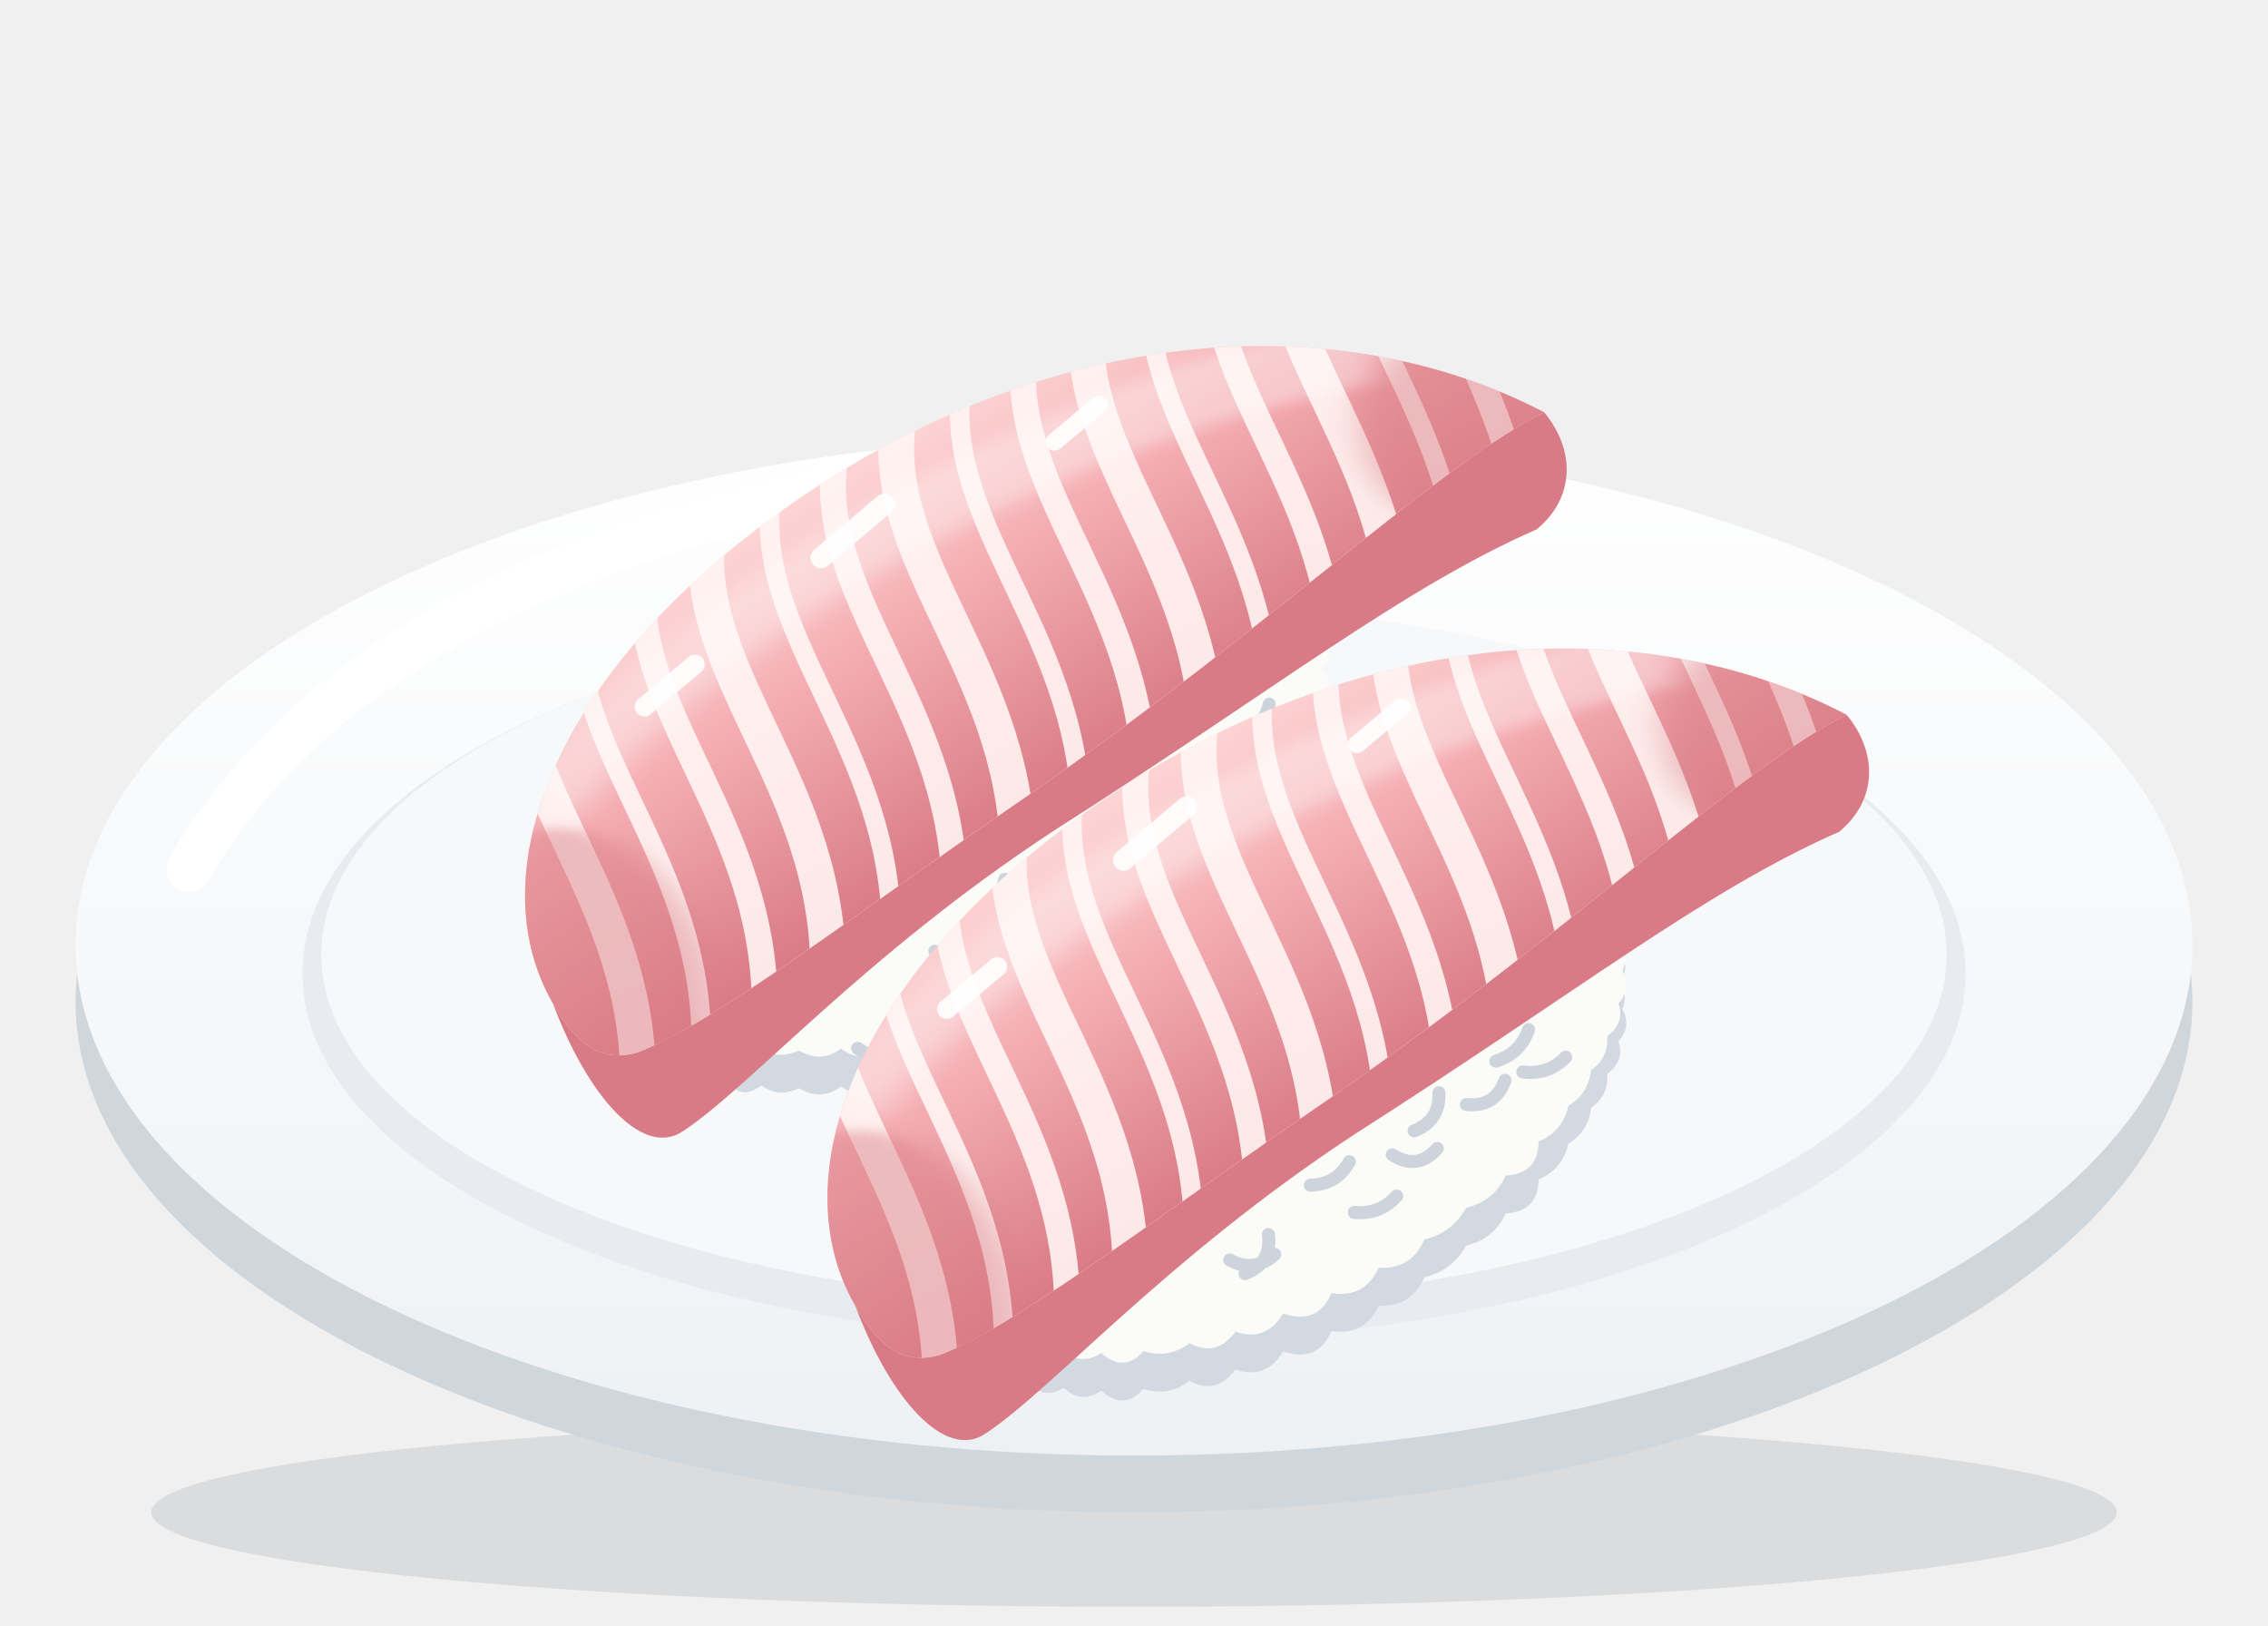
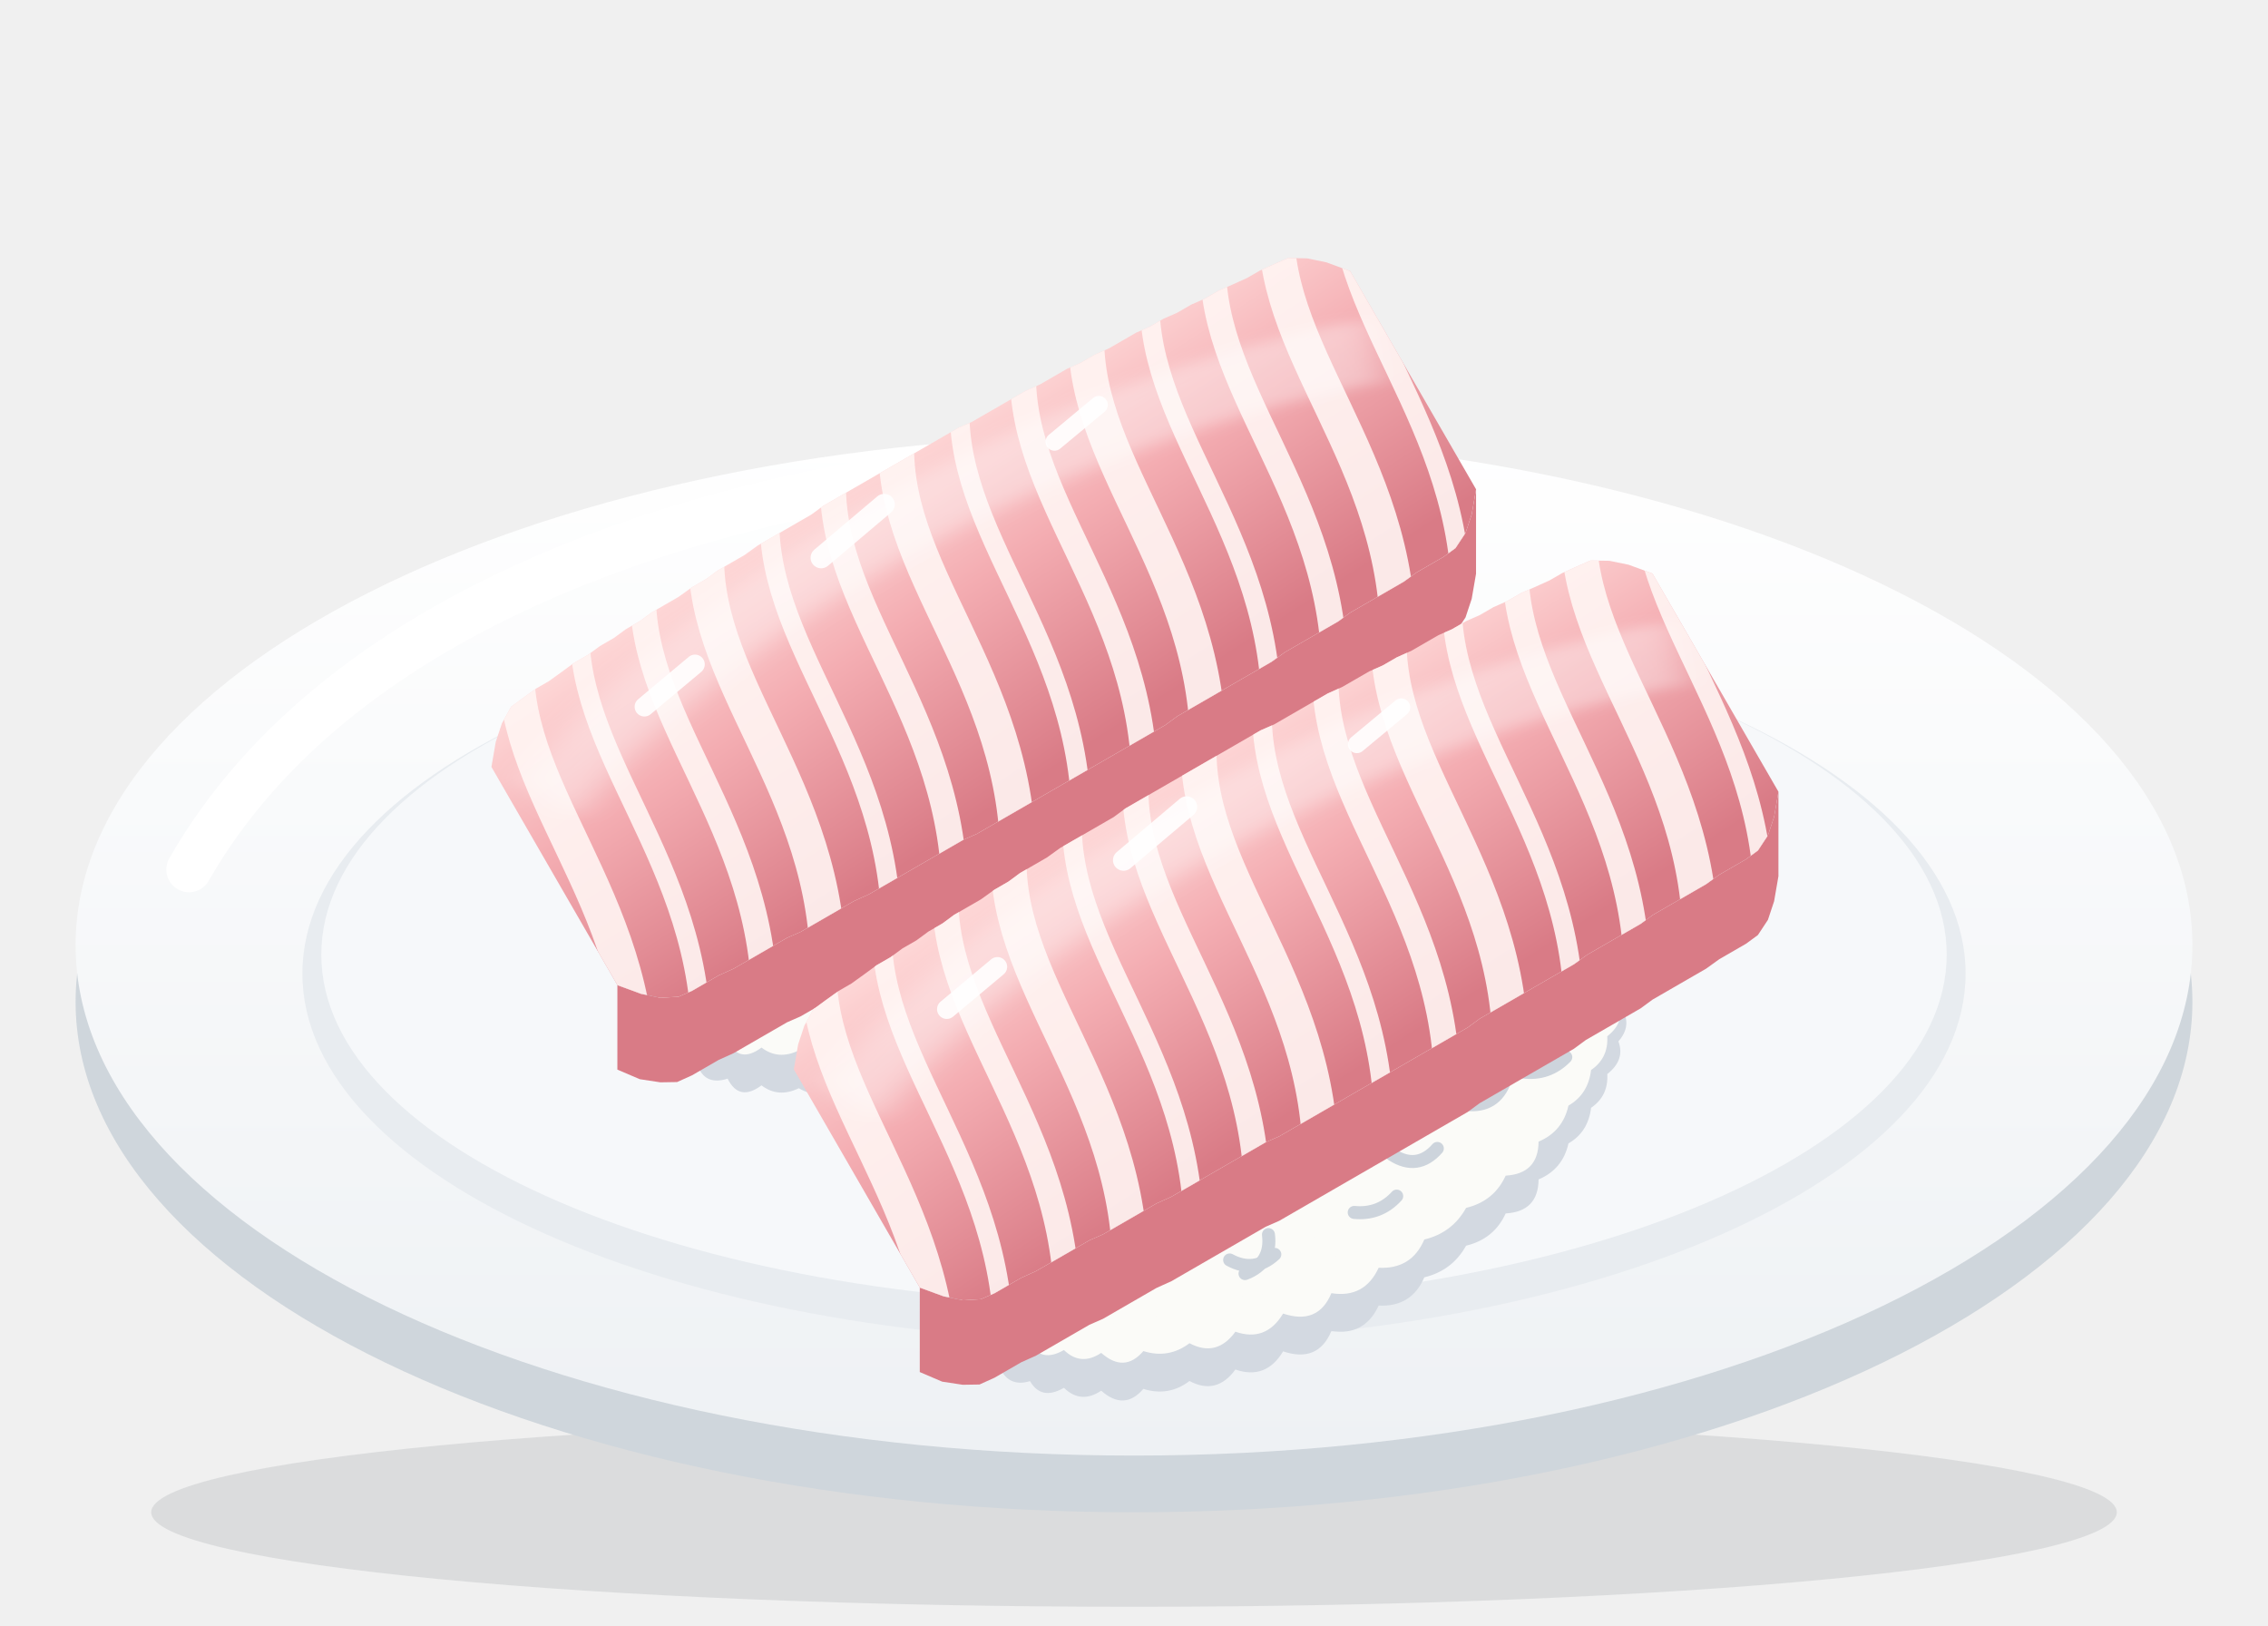
<svg xmlns="http://www.w3.org/2000/svg" viewBox="0 10 120 86">
  <defs>
    <filter id="soft" x="-20%" y="-50%" width="140%" height="200%">
      <feGaussianBlur stdDeviation="0.8" />
    </filter>
    <linearGradient id="plate" x1="0" y1="0" x2="0" y2="1">
      <stop offset="0" stop-color="#ffffff" />
      <stop offset="1" stop-color="#eef1f4" />
    </linearGradient>
    <linearGradient id="t" x1="0" y1="0" x2="0.15" y2="1">
      <stop offset="0" stop-color="#ffdcdb" />
      <stop offset="0.45" stop-color="#f4adb2" />
      <stop offset="1" stop-color="#d97b86" />
    </linearGradient>
  </defs>
  <ellipse cx="60" cy="90" rx="52" ry="5" fill="#1c2b36" opacity="0.10" />
  <ellipse cx="60" cy="63" rx="56" ry="27" fill="#cfd6dc" />
  <ellipse cx="60" cy="60" rx="56" ry="27" fill="url(#plate)" />
  <ellipse cx="60" cy="61.5" rx="44" ry="19.5" fill="#e8ecf0" />
  <ellipse cx="60" cy="60.5" rx="43" ry="18.5" fill="#f6f8fa" />
  <path d="M10 56 C18 42 38 35 60 34" fill="none" stroke="#fff" stroke-width="2.4" stroke-linecap="round" />
  <g transform="translate(52 54.5) rotate(-30) scale(0.86)">
    <path d="M23 0 Q23.5 0.9 22.8 1.6 Q23.7 3 22.1 3.2 Q22.6 4.8 20.9 4.8 Q21.1 6.5 19.3 6.2 Q18.9 7.6 17.4 7.5 Q16.7 9 15.1 8.7 Q14 9.9 12.4 9.7 Q11.2 10.9 9.6 10.5 Q8.2 11.6 6.5 11 Q4.9 11.7 3.3 11.4 Q1.7 12.8 0 11.5 Q-1.7 12.4 -3.3 11.4 Q-5 12.4 -6.5 11 Q-8.2 11.4 -9.6 10.5 Q-11.3 10.9 -12.4 9.7 Q-14.3 10.5 -15.1 8.7 Q-16.6 8.9 -17.4 7.5 Q-18.8 7.4 -19.3 6.2 Q-21 6.4 -20.9 4.8 Q-22.3 4.5 -22.1 3.2 Q-23.7 3 -22.8 1.6 Q-24.1 1 -23 0 Q-23.9 -1 -22.8 -1.6 Q-23.2 -2.8 -22.1 -3.2 Q-22.4 -4.7 -20.9 -4.8 Q-20.7 -6 -19.3 -6.2 Q-18.7 -7.3 -17.4 -7.5 Q-16.9 -9.4 -15.1 -8.7 Q-14.2 -10.4 -12.4 -9.7 Q-11.2 -10.7 -9.6 -10.5 Q-8.2 -11.8 -6.5 -11 Q-5 -12.2 -3.3 -11.4 Q-1.7 -12.3 -0 -11.5 Q1.7 -12.1 3.3 -11.4 Q5 -12.5 6.5 -11 Q8.2 -11.4 9.6 -10.5 Q11.2 -10.6 12.4 -9.7 Q14.1 -9.9 15.1 -8.7 Q16.6 -8.8 17.4 -7.5 Q18.9 -7.6 19.3 -6.2 Q21 -6.4 20.9 -4.8 Q22.1 -4.4 22.1 -3.2 Q23 -2.7 22.8 -1.6 Q23.7 -0.9 23 0 Z" fill="#d3d9e1" />
  </g>
  <g transform="translate(52 52.5) rotate(-30) scale(0.86)">
    <path d="M23 0 Q23.5 0.9 22.8 1.6 Q23.7 3 22.1 3.2 Q22.6 4.8 20.9 4.8 Q21.1 6.5 19.3 6.2 Q18.9 7.6 17.4 7.5 Q16.7 9 15.1 8.7 Q14 9.9 12.4 9.7 Q11.2 10.9 9.6 10.5 Q8.2 11.6 6.5 11 Q4.9 11.7 3.3 11.4 Q1.7 12.8 0 11.5 Q-1.7 12.4 -3.3 11.4 Q-5 12.4 -6.5 11 Q-8.2 11.4 -9.6 10.5 Q-11.3 10.9 -12.4 9.7 Q-14.3 10.5 -15.1 8.7 Q-16.6 8.9 -17.4 7.5 Q-18.8 7.4 -19.3 6.2 Q-21 6.4 -20.9 4.8 Q-22.3 4.5 -22.1 3.2 Q-23.7 3 -22.8 1.6 Q-24.1 1 -23 0 Q-23.9 -1 -22.8 -1.6 Q-23.2 -2.8 -22.1 -3.2 Q-22.4 -4.7 -20.9 -4.8 Q-20.7 -6 -19.3 -6.2 Q-18.7 -7.3 -17.4 -7.5 Q-16.9 -9.4 -15.1 -8.7 Q-14.2 -10.4 -12.4 -9.7 Q-11.2 -10.7 -9.6 -10.5 Q-8.2 -11.8 -6.5 -11 Q-5 -12.2 -3.3 -11.4 Q-1.7 -12.3 -0 -11.5 Q1.7 -12.1 3.3 -11.4 Q5 -12.5 6.5 -11 Q8.2 -11.4 9.6 -10.5 Q11.2 -10.6 12.4 -9.7 Q14.1 -9.9 15.1 -8.7 Q16.6 -8.8 17.4 -7.5 Q18.9 -7.6 19.3 -6.2 Q21 -6.4 20.9 -4.8 Q22.1 -4.4 22.1 -3.2 Q23 -2.7 22.8 -1.6 Q23.7 -0.9 23 0 Z" fill="#fbfbf8" />
  </g>
  <g transform="translate(52 50.5) rotate(-30) scale(0.86)">
    <path d="M23 0 Q23.5 0.9 22.8 1.6 Q23.7 3 22.1 3.2 Q22.6 4.8 20.9 4.8 Q21.1 6.5 19.3 6.2 Q18.9 7.6 17.4 7.5 Q16.7 9 15.1 8.7 Q14 9.9 12.4 9.7 Q11.2 10.9 9.6 10.5 Q8.2 11.6 6.5 11 Q4.9 11.7 3.3 11.4 Q1.7 12.8 0 11.5 Q-1.7 12.4 -3.3 11.4 Q-5 12.4 -6.5 11 Q-8.2 11.4 -9.6 10.5 Q-11.3 10.9 -12.4 9.7 Q-14.3 10.5 -15.1 8.7 Q-16.6 8.9 -17.4 7.5 Q-18.8 7.4 -19.3 6.2 Q-21 6.4 -20.9 4.8 Q-22.3 4.5 -22.1 3.2 Q-23.7 3 -22.8 1.6 Q-24.1 1 -23 0 Q-23.9 -1 -22.8 -1.6 Q-23.2 -2.8 -22.1 -3.2 Q-22.4 -4.7 -20.9 -4.8 Q-20.7 -6 -19.3 -6.2 Q-18.7 -7.3 -17.4 -7.5 Q-16.9 -9.4 -15.1 -8.7 Q-14.2 -10.4 -12.4 -9.7 Q-11.2 -10.7 -9.6 -10.5 Q-8.2 -11.8 -6.5 -11 Q-5 -12.2 -3.3 -11.4 Q-1.7 -12.3 -0 -11.5 Q1.7 -12.1 3.3 -11.4 Q5 -12.5 6.5 -11 Q8.2 -11.4 9.6 -10.5 Q11.2 -10.6 12.4 -9.7 Q14.1 -9.9 15.1 -8.7 Q16.6 -8.8 17.4 -7.5 Q18.9 -7.6 19.3 -6.2 Q21 -6.4 20.9 -4.8 Q22.1 -4.4 22.1 -3.2 Q23 -2.7 22.8 -1.6 Q23.7 -0.9 23 0 Z" fill="#fbfbf8" />
  </g>
  <g transform="translate(52 48.5) rotate(-30) scale(0.86)">
    <path d="M23 0 Q23.5 0.9 22.8 1.6 Q23.7 3 22.1 3.2 Q22.6 4.8 20.9 4.8 Q21.1 6.5 19.3 6.2 Q18.9 7.6 17.4 7.5 Q16.7 9 15.1 8.7 Q14 9.9 12.4 9.7 Q11.2 10.9 9.6 10.5 Q8.2 11.6 6.5 11 Q4.9 11.7 3.3 11.4 Q1.7 12.8 0 11.5 Q-1.7 12.4 -3.3 11.4 Q-5 12.4 -6.5 11 Q-8.2 11.4 -9.6 10.5 Q-11.3 10.9 -12.4 9.7 Q-14.3 10.5 -15.1 8.7 Q-16.6 8.9 -17.4 7.5 Q-18.8 7.4 -19.3 6.2 Q-21 6.4 -20.9 4.8 Q-22.3 4.5 -22.1 3.2 Q-23.7 3 -22.8 1.6 Q-24.1 1 -23 0 Q-23.9 -1 -22.8 -1.6 Q-23.2 -2.8 -22.1 -3.2 Q-22.4 -4.7 -20.9 -4.8 Q-20.7 -6 -19.3 -6.2 Q-18.7 -7.3 -17.4 -7.5 Q-16.9 -9.4 -15.1 -8.7 Q-14.2 -10.4 -12.4 -9.7 Q-11.2 -10.7 -9.6 -10.5 Q-8.2 -11.8 -6.5 -11 Q-5 -12.2 -3.3 -11.4 Q-1.7 -12.3 -0 -11.5 Q1.7 -12.1 3.3 -11.4 Q5 -12.5 6.5 -11 Q8.2 -11.4 9.6 -10.5 Q11.2 -10.6 12.4 -9.7 Q14.1 -9.9 15.1 -8.7 Q16.6 -8.8 17.4 -7.5 Q18.9 -7.6 19.3 -6.2 Q21 -6.4 20.9 -4.8 Q22.1 -4.4 22.1 -3.2 Q23 -2.7 22.8 -1.6 Q23.7 -0.9 23 0 Z" fill="#fbfbf8" />
  </g>
  <g transform="translate(52 52.5) rotate(-30) scale(0.86)">
    <path d="M-14.2 9.2 q1.4 1.1 2.8 0" transform="rotate(27 -14.2 9.2)" fill="none" stroke="#cdd4dc" stroke-width="0.8" stroke-linecap="round" />
    <path d="M15.6 4.2 q1.4 0.9 2.8 0" transform="rotate(-14 15.6 4.2)" fill="none" stroke="#cdd4dc" stroke-width="0.8" stroke-linecap="round" />
    <path d="M-7.1 6.4 q1.4 0.6 2.8 0" transform="rotate(27 -7.1 6.4)" fill="none" stroke="#cdd4dc" stroke-width="0.8" stroke-linecap="round" />
    <path d="M-3.7 5.9 q1.4 0.6 2.8 0" transform="rotate(-25 -3.7 5.9)" fill="none" stroke="#cdd4dc" stroke-width="0.8" stroke-linecap="round" />
    <path d="M-3.9 9.6 q1.4 0.8 2.8 0" transform="rotate(-20 -3.9 9.6)" fill="none" stroke="#cdd4dc" stroke-width="0.8" stroke-linecap="round" />
    <path d="M-10 4.1 q1.4 1.2 2.8 0" transform="rotate(-25 -10 4.1)" fill="none" stroke="#cdd4dc" stroke-width="0.8" stroke-linecap="round" />
    <path d="M5.3 7.2 q1.4 0.8 2.8 0" transform="rotate(12 5.3 7.2)" fill="none" stroke="#cdd4dc" stroke-width="0.8" stroke-linecap="round" />
    <path d="M-0.9 6.6 q1.4 0.9 2.8 0" transform="rotate(-11 -0.9 6.6)" fill="none" stroke="#cdd4dc" stroke-width="0.8" stroke-linecap="round" />
    <path d="M11.7 5.1 q1.4 1 2.8 0" transform="rotate(0 11.7 5.1)" fill="none" stroke="#cdd4dc" stroke-width="0.8" stroke-linecap="round" />
    <path d="M5.7 5.6 q1.4 0.7 2.8 0" transform="rotate(-14 5.7 5.6)" fill="none" stroke="#cdd4dc" stroke-width="0.8" stroke-linecap="round" />
  </g>
  <g transform="translate(52 44) rotate(-30) scale(0.86)">
-     <path d="M-34 6 C-34 8.5 -33.5 10.6 -31 11.2 C-26 12 -16 10.6 -2 9.5 C16 8 30 4.5 37 5 C37.5 8 36 10.5 33 11 C24 10 14 11.5 -2 12.2 C-16 13 -26 16.5 -31 16.8 C-34 17 -35 12 -34 6 Z" fill="#d97b86" />
+     <path d="M-30 7 L-29 8.2 L-28.1 9 L-27.1 9.5 L-26.2 9.6 L-25.2 9.6 L-24.3 9.6 L-23.3 9.7 L-22.4 9.7 L-21.4 9.7 L-20.5 9.7 L-19.5 9.7 L-18.6 9.8 L-17.6 9.8 L-16.7 9.8 L-15.7 9.8 L-14.8 9.8 L-13.8 9.9 L-12.8 9.9 L-11.9 9.9 L-10.9 9.9 L-10 9.9 L-9 9.9 L-8.1 9.9 L-7.1 9.9 L-6.2 10 L-5.2 10 L-4.3 10 L-3.3 10 L-2.4 10 L-1.4 10 L-0.5 10 L0.5 10 L1.5 10 L2.4 10 L3.4 10 L4.3 10 L5.3 10 L6.2 10 L7.2 10 L8.1 9.9 L9.1 9.9 L10 9.9 L11 9.9 L11.9 9.9 L12.9 9.9 L13.8 9.9 L14.8 9.9 L15.8 9.8 L16.7 9.8 L17.7 9.8 L18.6 9.8 L19.6 9.8 L20.5 9.7 L21.5 9.7 L22.4 9.7 L23.4 9.7 L24.3 9.7 L25.3 9.6 L26.2 9.6 L27.2 9.6 L28.1 9.5 L29.1 9 L30 8.2 L31 7 L28.4 11.5 L27.4 12.7 L26.5 13.5 L25.5 14 L24.6 14.1 L23.6 14.1 L22.7 14.1 L21.7 14.2 L20.8 14.2 L19.8 14.2 L18.9 14.2 L17.9 14.2 L17 14.3 L16 14.3 L15 14.3 L14.1 14.3 L13.1 14.3 L12.2 14.4 L11.2 14.4 L10.3 14.4 L9.3 14.4 L8.4 14.4 L7.4 14.4 L6.5 14.4 L5.5 14.4 L4.6 14.5 L3.6 14.5 L2.7 14.5 L1.7 14.5 L0.7 14.5 L-0.2 14.5 L-1.2 14.5 L-2.1 14.5 L-3.1 14.5 L-4 14.5 L-5 14.5 L-5.9 14.5 L-6.9 14.5 L-7.8 14.5 L-8.8 14.5 L-9.7 14.4 L-10.7 14.4 L-11.6 14.4 L-12.6 14.4 L-13.5 14.4 L-14.5 14.4 L-15.5 14.4 L-16.4 14.4 L-17.4 14.3 L-18.3 14.3 L-19.3 14.3 L-20.2 14.3 L-21.2 14.3 L-22.1 14.2 L-23.1 14.2 L-24 14.2 L-25 14.2 L-25.9 14.2 L-26.9 14.1 L-27.8 14.1 L-28.8 14.1 L-29.8 14 L-30.7 13.5 L-31.7 12.7 L-32.6 11.5 Z" fill="#d97b86" />
  </g>
  <g transform="translate(52 44) rotate(-30) scale(0.86)">
    <clipPath id="c0">
-       <path d="M-34 6 C-34 -4 -22 -13 -2 -13.5 C16 -13.8 30 -6 37 5 C30 4.5 16 8 -2 9.5 C-16 10.6 -26 12 -31 11.2 C-33.5 10.6 -34 8.5 -34 6 Z" />
+       <path d="M-30 -8.5 L-29 -9.7 L-28.1 -10.5 L-27.1 -11.1 L-26.2 -11.2 L-25.2 -11.3 L-24.3 -11.3 L-23.3 -11.4 L-22.4 -11.5 L-21.4 -11.5 L-20.5 -11.6 L-19.5 -11.6 L-18.6 -11.7 L-17.6 -11.7 L-16.7 -11.8 L-15.7 -11.8 L-14.8 -11.8 L-13.8 -11.9 L-12.8 -11.9 L-11.9 -12 L-10.9 -12 L-10 -12 L-9 -12.1 L-8.1 -12.1 L-7.1 -12.1 L-6.2 -12.1 L-5.2 -12.1 L-4.3 -12.2 L-3.3 -12.2 L-2.4 -12.2 L-1.4 -12.2 L-0.5 -12.2 L0.5 -12.2 L1.5 -12.2 L2.4 -12.2 L3.4 -12.2 L4.3 -12.2 L5.3 -12.2 L6.2 -12.1 L7.2 -12.1 L8.1 -12.1 L9.1 -12.1 L10 -12.1 L11 -12 L11.9 -12 L12.9 -12 L13.8 -11.9 L14.8 -11.9 L15.8 -11.8 L16.7 -11.8 L17.7 -11.8 L18.6 -11.7 L19.6 -11.7 L20.5 -11.6 L21.5 -11.6 L22.4 -11.5 L23.4 -11.5 L24.3 -11.4 L25.3 -11.3 L26.2 -11.3 L27.2 -11.2 L28.1 -11.1 L29.1 -10.5 L30 -9.7 L31 -8.5 L31 7 L30 8.2 L29.1 9 L28.1 9.5 L27.2 9.6 L26.2 9.6 L25.3 9.6 L24.3 9.7 L23.4 9.7 L22.4 9.7 L21.5 9.7 L20.5 9.7 L19.6 9.8 L18.6 9.8 L17.7 9.8 L16.7 9.8 L15.8 9.8 L14.8 9.9 L13.8 9.9 L12.9 9.9 L11.9 9.9 L11 9.9 L10 9.9 L9.1 9.9 L8.1 9.9 L7.2 10 L6.2 10 L5.3 10 L4.3 10 L3.4 10 L2.4 10 L1.5 10 L0.5 10 L-0.5 10 L-1.4 10 L-2.4 10 L-3.3 10 L-4.3 10 L-5.2 10 L-6.2 10 L-7.1 9.9 L-8.1 9.9 L-9 9.9 L-10 9.9 L-10.9 9.9 L-11.9 9.9 L-12.8 9.9 L-13.8 9.9 L-14.8 9.8 L-15.7 9.8 L-16.7 9.8 L-17.6 9.8 L-18.6 9.8 L-19.5 9.7 L-20.5 9.7 L-21.4 9.7 L-22.4 9.7 L-23.3 9.7 L-24.3 9.6 L-25.2 9.6 L-26.2 9.6 L-27.1 9.5 L-28.1 9 L-29 8.2 L-30 7 Z" />
    </clipPath>
-     <path d="M-34 6 C-34 -4 -22 -13 -2 -13.5 C16 -13.8 30 -6 37 5 C30 4.5 16 8 -2 9.5 C-16 10.6 -26 12 -31 11.2 C-33.5 10.6 -34 8.5 -34 6 Z" fill="url(#t)" />
+     <path d="M-30 -8.5 L-29 -9.7 L-28.1 -10.5 L-27.1 -11.1 L-26.2 -11.2 L-25.2 -11.3 L-24.3 -11.3 L-23.3 -11.4 L-22.4 -11.5 L-21.4 -11.5 L-20.5 -11.6 L-19.5 -11.6 L-18.6 -11.7 L-17.6 -11.7 L-16.7 -11.8 L-15.7 -11.8 L-14.8 -11.8 L-13.8 -11.9 L-12.8 -11.9 L-11.9 -12 L-10.9 -12 L-10 -12 L-9 -12.1 L-8.1 -12.1 L-7.1 -12.1 L-6.2 -12.1 L-5.2 -12.1 L-4.3 -12.2 L-3.3 -12.2 L-2.4 -12.2 L-1.4 -12.2 L-0.5 -12.2 L0.5 -12.2 L1.5 -12.2 L2.4 -12.2 L3.4 -12.2 L4.3 -12.2 L5.3 -12.2 L6.2 -12.1 L7.2 -12.1 L8.1 -12.1 L9.1 -12.1 L10 -12.1 L11 -12 L11.9 -12 L12.9 -12 L13.8 -11.9 L14.8 -11.9 L15.8 -11.8 L16.7 -11.8 L17.7 -11.8 L18.6 -11.7 L19.6 -11.7 L20.5 -11.6 L21.5 -11.6 L22.4 -11.5 L23.4 -11.5 L24.3 -11.4 L25.3 -11.3 L26.2 -11.3 L27.2 -11.2 L28.1 -11.1 L29.1 -10.5 L30 -9.7 L31 -8.5 L31 7 L30 8.2 L29.1 9 L28.1 9.5 L27.2 9.6 L26.2 9.6 L25.3 9.6 L24.3 9.7 L23.4 9.7 L22.4 9.7 L21.5 9.7 L20.5 9.7 L19.6 9.8 L18.6 9.8 L17.7 9.8 L16.7 9.8 L15.8 9.8 L14.8 9.9 L13.8 9.9 L12.9 9.9 L11.9 9.9 L11 9.9 L10 9.9 L9.1 9.9 L8.1 9.9 L7.2 10 L6.2 10 L5.3 10 L4.3 10 L3.4 10 L2.4 10 L1.5 10 L0.5 10 L-0.5 10 L-1.4 10 L-2.4 10 L-3.3 10 L-4.3 10 L-5.2 10 L-6.2 10 L-7.1 9.9 L-8.1 9.9 L-9 9.9 L-10 9.9 L-10.9 9.9 L-11.9 9.9 L-12.8 9.9 L-13.8 9.9 L-14.8 9.8 L-15.7 9.8 L-16.7 9.8 L-17.6 9.8 L-18.6 9.8 L-19.5 9.7 L-20.5 9.7 L-21.4 9.7 L-22.4 9.7 L-23.3 9.7 L-24.3 9.6 L-25.2 9.6 L-26.2 9.6 L-27.1 9.5 L-28.1 9 L-29 8.2 L-30 7 Z" fill="url(#t)" />
    <g clip-path="url(#c0)">
      <path d="M-25 -14 C-30 -7 -26 3 -32 13" fill="none" stroke="#fff5f3" stroke-width="2.2" opacity="0.9" />
      <path d="M-20.5 -14 C-25.5 -7 -21.5 3 -27.5 13" fill="none" stroke="#fff5f3" stroke-width="1.2" opacity="0.9" />
      <path d="M-16 -14 C-21 -7 -17 3 -23 13" fill="none" stroke="#fff5f3" stroke-width="1.6" opacity="0.9" />
      <path d="M-11.5 -14 C-16.5 -7 -12.5 3 -18.5 13" fill="none" stroke="#fff5f3" stroke-width="2.2" opacity="0.9" />
      <path d="M-7 -14 C-12 -7 -8 3 -14 13" fill="none" stroke="#fff5f3" stroke-width="1.2" opacity="0.9" />
      <path d="M-2.5 -14 C-7.5 -7 -3.5 3 -9.5 13" fill="none" stroke="#fff5f3" stroke-width="1.6" opacity="0.9" />
      <path d="M2 -14 C-3 -7 1 3 -5 13" fill="none" stroke="#fff5f3" stroke-width="2.2" opacity="0.9" />
      <path d="M6.5 -14 C1.5 -7 5.5 3 -0.5 13" fill="none" stroke="#fff5f3" stroke-width="1.2" opacity="0.9" />
      <path d="M11 -14 C6 -7 10 3 4 13" fill="none" stroke="#fff5f3" stroke-width="1.6" opacity="0.9" />
      <path d="M15.5 -14 C10.5 -7 14.5 3 8.5 13" fill="none" stroke="#fff5f3" stroke-width="2.2" opacity="0.9" />
      <path d="M20 -14 C15 -7 19 3 13 13" fill="none" stroke="#fff5f3" stroke-width="1.2" opacity="0.9" />
      <path d="M24.5 -14 C19.5 -7 23.5 3 17.5 13" fill="none" stroke="#fff5f3" stroke-width="1.6" opacity="0.9" />
      <path d="M29 -14 C24 -7 28 3 22 13" fill="none" stroke="#fff5f3" stroke-width="2.2" opacity="0.9" />
      <path d="M33.5 -14 C28.5 -7 32.5 3 26.5 13" fill="none" stroke="#fff5f3" stroke-width="1.2" opacity="0.9" />
      <path d="M38 -14 C33 -7 37 3 31 13" fill="none" stroke="#fff5f3" stroke-width="1.6" opacity="0.9" />
      <path d="M42.5 -14 C37.5 -7 41.5 3 35.5 13" fill="none" stroke="#fff5f3" stroke-width="2.2" opacity="0.9" />
      <path d="M-28 -5 C-14 -10.5 10 -10.5 30 -3.5" fill="none" stroke="#ffffff" stroke-width="4" opacity="0.35" filter="url(#soft)" />
      <path d="M-20 -7 l4 -0.7" stroke="#fff" stroke-width="1.2" stroke-linecap="round" opacity="0.9" />
      <path d="M-6 -9.5 l5 -0.9" stroke="#fff" stroke-width="1.3" stroke-linecap="round" opacity="0.9" />
      <path d="M10 -8.5 l3.5 -0.6" stroke="#fff" stroke-width="1.1" stroke-linecap="round" opacity="0.9" />
-       <ellipse cx="-31" cy="6" rx="7" ry="10" fill="#d97b86" opacity="0.45" filter="url(#soft)" />
-       <ellipse cx="32" cy="3" rx="6" ry="6" fill="#d97b86" opacity="0.45" filter="url(#soft)" />
    </g>
  </g>
  <g transform="translate(68 70.5) rotate(-30) scale(0.86)">
    <path d="M23 0 Q24.3 1 22.8 1.6 Q22.9 2.6 22.1 3.2 Q22.1 4.4 20.9 4.8 Q20.7 6 19.3 6.2 Q18.7 7.4 17.4 7.5 Q16.5 8.7 15.1 8.7 Q14 9.9 12.4 9.7 Q11.4 11.4 9.6 10.5 Q8.2 11.5 6.5 11 Q5 11.9 3.3 11.4 Q1.7 12.6 0 11.5 Q-1.7 12.7 -3.3 11.4 Q-5 12.7 -6.5 11 Q-8.3 12 -9.6 10.5 Q-11.4 11.3 -12.4 9.7 Q-14 9.9 -15.1 8.7 Q-16.8 9.3 -17.4 7.5 Q-18.9 7.6 -19.3 6.2 Q-20.9 6.2 -20.9 4.8 Q-22.2 4.5 -22.1 3.2 Q-23.5 2.9 -22.8 1.6 Q-23.9 1 -23 0 Q-23.6 -0.9 -22.8 -1.6 Q-23.3 -2.8 -22.1 -3.2 Q-22.3 -4.6 -20.9 -4.8 Q-20.6 -5.9 -19.3 -6.2 Q-19.2 -8.1 -17.4 -7.5 Q-16.9 -9.4 -15.1 -8.7 Q-14.1 -10.1 -12.4 -9.7 Q-11.3 -11.1 -9.6 -10.5 Q-8.2 -11.4 -6.5 -11 Q-5 -12.3 -3.3 -11.4 Q-1.7 -12.4 -0 -11.5 Q1.7 -12.4 3.3 -11.4 Q5 -12.2 6.5 -11 Q8.3 -12.1 9.6 -10.5 Q11.3 -11.1 12.4 -9.7 Q14 -9.8 15.1 -8.7 Q16.5 -8.7 17.4 -7.5 Q18.9 -7.7 19.3 -6.2 Q20.9 -6.3 20.9 -4.8 Q22 -4.4 22.1 -3.2 Q23.4 -2.8 22.8 -1.6 Q23.8 -0.9 23 0 Z" fill="#d3d9e1" />
  </g>
  <g transform="translate(68 68.5) rotate(-30) scale(0.86)">
    <path d="M23 0 Q24.3 1 22.8 1.6 Q22.9 2.6 22.1 3.2 Q22.1 4.4 20.9 4.8 Q20.7 6 19.3 6.2 Q18.7 7.4 17.4 7.5 Q16.5 8.7 15.1 8.7 Q14 9.9 12.4 9.7 Q11.4 11.4 9.6 10.5 Q8.2 11.5 6.5 11 Q5 11.9 3.3 11.4 Q1.7 12.6 0 11.5 Q-1.7 12.7 -3.3 11.4 Q-5 12.7 -6.5 11 Q-8.3 12 -9.6 10.5 Q-11.4 11.3 -12.4 9.7 Q-14 9.9 -15.1 8.7 Q-16.8 9.3 -17.4 7.5 Q-18.9 7.6 -19.3 6.2 Q-20.9 6.2 -20.9 4.8 Q-22.2 4.5 -22.1 3.2 Q-23.5 2.9 -22.8 1.6 Q-23.9 1 -23 0 Q-23.6 -0.9 -22.8 -1.6 Q-23.3 -2.8 -22.1 -3.2 Q-22.3 -4.6 -20.9 -4.8 Q-20.6 -5.9 -19.3 -6.2 Q-19.2 -8.1 -17.4 -7.5 Q-16.9 -9.4 -15.1 -8.7 Q-14.1 -10.1 -12.4 -9.7 Q-11.3 -11.1 -9.6 -10.5 Q-8.2 -11.4 -6.5 -11 Q-5 -12.3 -3.3 -11.4 Q-1.7 -12.4 -0 -11.5 Q1.7 -12.4 3.3 -11.4 Q5 -12.2 6.5 -11 Q8.3 -12.1 9.6 -10.5 Q11.3 -11.1 12.4 -9.7 Q14 -9.8 15.1 -8.7 Q16.5 -8.7 17.4 -7.5 Q18.9 -7.7 19.3 -6.2 Q20.9 -6.3 20.9 -4.8 Q22 -4.4 22.1 -3.2 Q23.4 -2.8 22.8 -1.6 Q23.8 -0.9 23 0 Z" fill="#fbfbf8" />
  </g>
  <g transform="translate(68 66.5) rotate(-30) scale(0.86)">
    <path d="M23 0 Q24.3 1 22.8 1.6 Q22.9 2.6 22.1 3.2 Q22.1 4.4 20.9 4.8 Q20.7 6 19.3 6.2 Q18.7 7.4 17.4 7.5 Q16.5 8.7 15.1 8.7 Q14 9.9 12.4 9.7 Q11.4 11.4 9.6 10.5 Q8.2 11.5 6.5 11 Q5 11.9 3.3 11.4 Q1.7 12.6 0 11.5 Q-1.7 12.7 -3.3 11.4 Q-5 12.7 -6.5 11 Q-8.3 12 -9.6 10.5 Q-11.4 11.3 -12.4 9.7 Q-14 9.9 -15.1 8.7 Q-16.8 9.3 -17.4 7.5 Q-18.9 7.6 -19.3 6.2 Q-20.9 6.2 -20.9 4.8 Q-22.2 4.5 -22.1 3.2 Q-23.5 2.9 -22.8 1.6 Q-23.9 1 -23 0 Q-23.6 -0.9 -22.8 -1.6 Q-23.3 -2.8 -22.1 -3.2 Q-22.3 -4.6 -20.9 -4.8 Q-20.6 -5.9 -19.3 -6.2 Q-19.2 -8.1 -17.4 -7.5 Q-16.9 -9.4 -15.1 -8.7 Q-14.1 -10.1 -12.4 -9.7 Q-11.3 -11.1 -9.6 -10.5 Q-8.2 -11.4 -6.5 -11 Q-5 -12.3 -3.3 -11.4 Q-1.7 -12.4 -0 -11.5 Q1.7 -12.4 3.3 -11.4 Q5 -12.2 6.5 -11 Q8.3 -12.1 9.6 -10.5 Q11.3 -11.1 12.4 -9.7 Q14 -9.8 15.1 -8.7 Q16.5 -8.7 17.4 -7.5 Q18.9 -7.7 19.3 -6.2 Q20.9 -6.3 20.9 -4.8 Q22 -4.4 22.1 -3.2 Q23.4 -2.8 22.8 -1.6 Q23.8 -0.9 23 0 Z" fill="#fbfbf8" />
  </g>
  <g transform="translate(68 64.5) rotate(-30) scale(0.86)">
    <path d="M23 0 Q24.3 1 22.8 1.6 Q22.9 2.6 22.1 3.2 Q22.1 4.4 20.9 4.8 Q20.7 6 19.3 6.2 Q18.7 7.4 17.4 7.5 Q16.5 8.7 15.1 8.7 Q14 9.9 12.4 9.7 Q11.4 11.4 9.6 10.5 Q8.2 11.5 6.5 11 Q5 11.9 3.3 11.4 Q1.7 12.6 0 11.5 Q-1.7 12.7 -3.3 11.4 Q-5 12.7 -6.5 11 Q-8.3 12 -9.6 10.5 Q-11.4 11.3 -12.4 9.7 Q-14 9.9 -15.1 8.7 Q-16.8 9.3 -17.4 7.5 Q-18.9 7.6 -19.3 6.2 Q-20.9 6.2 -20.9 4.8 Q-22.2 4.5 -22.1 3.2 Q-23.5 2.9 -22.8 1.6 Q-23.9 1 -23 0 Q-23.6 -0.9 -22.8 -1.6 Q-23.3 -2.8 -22.1 -3.2 Q-22.3 -4.6 -20.9 -4.8 Q-20.6 -5.9 -19.3 -6.2 Q-19.2 -8.1 -17.4 -7.5 Q-16.9 -9.4 -15.1 -8.7 Q-14.1 -10.1 -12.4 -9.7 Q-11.3 -11.1 -9.6 -10.5 Q-8.2 -11.4 -6.5 -11 Q-5 -12.3 -3.3 -11.4 Q-1.7 -12.4 -0 -11.5 Q1.7 -12.4 3.3 -11.4 Q5 -12.2 6.5 -11 Q8.3 -12.1 9.6 -10.5 Q11.3 -11.1 12.4 -9.7 Q14 -9.8 15.1 -8.7 Q16.5 -8.7 17.4 -7.5 Q18.9 -7.7 19.3 -6.2 Q20.9 -6.3 20.9 -4.8 Q22 -4.4 22.1 -3.2 Q23.4 -2.8 22.8 -1.6 Q23.8 -0.9 23 0 Z" fill="#fbfbf8" />
  </g>
  <g transform="translate(68 68.5) rotate(-30) scale(0.86)">
    <path d="M12.6 4.1 q1.4 0.7 2.8 0" transform="rotate(-14 12.6 4.1)" fill="none" stroke="#cdd4dc" stroke-width="0.8" stroke-linecap="round" />
    <path d="M-12.4 4.2 q1.4 0.9 2.8 0" transform="rotate(-5 -12.4 4.2)" fill="none" stroke="#cdd4dc" stroke-width="0.8" stroke-linecap="round" />
    <path d="M13.7 5.5 q1.4 0.7 2.8 0" transform="rotate(11 13.7 5.5)" fill="none" stroke="#cdd4dc" stroke-width="0.8" stroke-linecap="round" />
    <path d="M-7.3 7.7 q1.4 1.1 2.8 0" transform="rotate(-29 -7.3 7.7)" fill="none" stroke="#cdd4dc" stroke-width="0.8" stroke-linecap="round" />
    <path d="M9.7 5.5 q1.4 1.1 2.8 0" transform="rotate(-2 9.7 5.5)" fill="none" stroke="#cdd4dc" stroke-width="0.8" stroke-linecap="round" />
    <path d="M4.2 5.9 q1.4 1.2 2.8 0" transform="rotate(22 4.2 5.9)" fill="none" stroke="#cdd4dc" stroke-width="0.8" stroke-linecap="round" />
    <path d="M-1.1 5 q1.4 0.8 2.8 0" transform="rotate(-1 -1.1 5)" fill="none" stroke="#cdd4dc" stroke-width="0.8" stroke-linecap="round" />
    <path d="M6.1 5.3 q1.4 1 2.8 0" transform="rotate(-27 6.1 5.3)" fill="none" stroke="#cdd4dc" stroke-width="0.8" stroke-linecap="round" />
    <path d="M0.4 7.8 q1.4 0.7 2.8 0" transform="rotate(9 0.4 7.8)" fill="none" stroke="#cdd4dc" stroke-width="0.8" stroke-linecap="round" />
    <path d="M-7.7 6.5 q1.4 1 2.8 0" transform="rotate(23 -7.7 6.5)" fill="none" stroke="#cdd4dc" stroke-width="0.8" stroke-linecap="round" />
  </g>
  <g transform="translate(68 60) rotate(-30) scale(0.86)">
-     <path d="M-34 6 C-34 8.5 -33.5 10.6 -31 11.2 C-26 12 -16 10.6 -2 9.5 C16 8 30 4.5 37 5 C37.5 8 36 10.5 33 11 C24 10 14 11.5 -2 12.2 C-16 13 -26 16.5 -31 16.8 C-34 17 -35 12 -34 6 Z" fill="#d97b86" />
+     <path d="M-30 7 L-29 8.2 L-28.1 9 L-27.1 9.5 L-26.2 9.6 L-25.2 9.6 L-24.3 9.6 L-23.3 9.7 L-22.4 9.7 L-21.4 9.7 L-20.5 9.7 L-19.5 9.7 L-18.6 9.8 L-17.6 9.8 L-16.7 9.8 L-15.7 9.8 L-14.8 9.8 L-13.8 9.9 L-12.8 9.9 L-11.9 9.9 L-10.9 9.9 L-10 9.9 L-9 9.9 L-8.1 9.9 L-7.1 9.9 L-6.2 10 L-5.2 10 L-4.3 10 L-3.3 10 L-2.4 10 L-1.4 10 L-0.5 10 L0.5 10 L1.5 10 L2.4 10 L3.4 10 L4.3 10 L5.3 10 L6.2 10 L7.2 10 L8.1 9.9 L9.1 9.9 L10 9.9 L11 9.9 L11.9 9.9 L12.9 9.9 L13.8 9.9 L14.8 9.9 L15.8 9.8 L16.7 9.8 L17.7 9.8 L18.6 9.8 L19.6 9.8 L20.5 9.7 L21.5 9.7 L22.4 9.7 L23.4 9.7 L24.3 9.7 L25.3 9.6 L26.2 9.6 L27.2 9.6 L28.1 9.5 L29.1 9 L30 8.2 L31 7 L28.4 11.5 L27.4 12.7 L26.5 13.5 L25.5 14 L24.6 14.1 L23.6 14.1 L22.7 14.1 L21.7 14.2 L20.8 14.2 L19.8 14.2 L18.9 14.2 L17.9 14.2 L17 14.3 L16 14.3 L15 14.3 L14.1 14.3 L13.1 14.3 L12.2 14.4 L11.2 14.4 L10.3 14.4 L9.3 14.4 L8.4 14.4 L7.4 14.4 L6.5 14.4 L5.5 14.4 L4.6 14.5 L3.6 14.5 L2.7 14.5 L1.7 14.5 L0.7 14.5 L-0.2 14.5 L-1.2 14.5 L-2.1 14.5 L-3.1 14.5 L-4 14.5 L-5 14.5 L-5.9 14.5 L-6.9 14.5 L-7.8 14.5 L-8.8 14.5 L-9.7 14.4 L-10.7 14.4 L-11.6 14.4 L-12.6 14.4 L-13.5 14.4 L-14.5 14.4 L-15.5 14.4 L-16.4 14.4 L-17.4 14.3 L-18.3 14.3 L-19.3 14.3 L-20.2 14.3 L-21.2 14.3 L-22.1 14.2 L-23.1 14.2 L-24 14.2 L-25 14.2 L-25.9 14.2 L-26.9 14.1 L-27.8 14.1 L-28.8 14.1 L-29.8 14 L-30.7 13.5 L-31.7 12.7 L-32.6 11.5 Z" fill="#d97b86" />
  </g>
  <g transform="translate(68 60) rotate(-30) scale(0.86)">
    <clipPath id="c1">
-       <path d="M-34 6 C-34 -4 -22 -13 -2 -13.5 C16 -13.8 30 -6 37 5 C30 4.5 16 8 -2 9.5 C-16 10.6 -26 12 -31 11.2 C-33.5 10.6 -34 8.5 -34 6 Z" />
+       <path d="M-30 -8.5 L-29 -9.7 L-28.1 -10.5 L-27.1 -11.1 L-26.2 -11.2 L-25.2 -11.3 L-24.3 -11.3 L-23.3 -11.4 L-22.4 -11.5 L-21.4 -11.5 L-20.5 -11.6 L-19.5 -11.6 L-18.6 -11.7 L-17.6 -11.7 L-16.7 -11.8 L-15.7 -11.8 L-14.8 -11.8 L-13.8 -11.9 L-12.8 -11.9 L-11.9 -12 L-10.9 -12 L-10 -12 L-9 -12.1 L-8.1 -12.1 L-7.1 -12.1 L-6.2 -12.1 L-5.2 -12.1 L-4.3 -12.2 L-3.3 -12.2 L-2.4 -12.2 L-1.4 -12.2 L-0.5 -12.2 L0.5 -12.2 L1.5 -12.2 L2.4 -12.2 L3.4 -12.2 L4.3 -12.2 L5.3 -12.2 L6.2 -12.1 L7.2 -12.1 L8.1 -12.1 L9.1 -12.1 L10 -12.1 L11 -12 L11.9 -12 L12.9 -12 L13.8 -11.9 L14.8 -11.9 L15.8 -11.8 L16.7 -11.8 L17.7 -11.8 L18.6 -11.7 L19.6 -11.7 L20.5 -11.6 L21.5 -11.6 L22.4 -11.5 L23.4 -11.5 L24.3 -11.4 L25.3 -11.3 L26.2 -11.3 L27.2 -11.2 L28.1 -11.1 L29.1 -10.5 L30 -9.7 L31 -8.5 L31 7 L30 8.2 L29.1 9 L28.1 9.5 L27.2 9.6 L26.2 9.6 L25.3 9.6 L24.3 9.7 L23.4 9.7 L22.4 9.7 L21.5 9.7 L20.5 9.7 L19.6 9.8 L18.6 9.8 L17.7 9.8 L16.7 9.8 L15.8 9.8 L14.8 9.9 L13.8 9.9 L12.9 9.9 L11.9 9.9 L11 9.9 L10 9.9 L9.1 9.9 L8.1 9.9 L7.2 10 L6.2 10 L5.3 10 L4.3 10 L3.4 10 L2.4 10 L1.5 10 L0.5 10 L-0.5 10 L-1.4 10 L-2.4 10 L-3.3 10 L-4.3 10 L-5.2 10 L-6.2 10 L-7.1 9.9 L-8.1 9.9 L-9 9.9 L-10 9.9 L-10.9 9.9 L-11.9 9.9 L-12.8 9.9 L-13.8 9.9 L-14.8 9.8 L-15.7 9.8 L-16.7 9.8 L-17.6 9.8 L-18.6 9.8 L-19.5 9.7 L-20.5 9.7 L-21.4 9.7 L-22.4 9.7 L-23.3 9.7 L-24.3 9.6 L-25.2 9.6 L-26.2 9.6 L-27.1 9.5 L-28.1 9 L-29 8.2 L-30 7 Z" />
    </clipPath>
-     <path d="M-34 6 C-34 -4 -22 -13 -2 -13.5 C16 -13.8 30 -6 37 5 C30 4.5 16 8 -2 9.5 C-16 10.6 -26 12 -31 11.2 C-33.5 10.6 -34 8.5 -34 6 Z" fill="url(#t)" />
+     <path d="M-30 -8.5 L-29 -9.7 L-28.1 -10.5 L-27.1 -11.1 L-26.2 -11.2 L-25.2 -11.3 L-24.3 -11.3 L-23.3 -11.4 L-22.4 -11.5 L-21.4 -11.5 L-20.5 -11.6 L-19.5 -11.6 L-18.6 -11.7 L-17.6 -11.7 L-16.7 -11.8 L-15.7 -11.8 L-14.8 -11.8 L-13.8 -11.9 L-12.8 -11.9 L-11.9 -12 L-10.9 -12 L-10 -12 L-9 -12.1 L-8.1 -12.1 L-7.1 -12.1 L-6.2 -12.1 L-5.2 -12.1 L-4.3 -12.2 L-3.3 -12.2 L-2.4 -12.2 L-1.4 -12.2 L-0.5 -12.2 L0.5 -12.2 L1.5 -12.2 L2.4 -12.2 L3.4 -12.2 L4.3 -12.2 L5.3 -12.2 L6.2 -12.1 L7.2 -12.1 L8.1 -12.1 L9.1 -12.1 L10 -12.1 L11 -12 L11.9 -12 L12.9 -12 L13.8 -11.9 L14.8 -11.9 L15.8 -11.8 L16.7 -11.8 L17.7 -11.8 L18.6 -11.7 L19.6 -11.7 L20.5 -11.6 L21.5 -11.6 L22.4 -11.5 L23.4 -11.5 L24.3 -11.4 L25.3 -11.3 L26.2 -11.3 L27.2 -11.2 L28.1 -11.1 L29.1 -10.5 L30 -9.7 L31 -8.5 L31 7 L30 8.2 L29.1 9 L28.1 9.5 L27.2 9.6 L26.2 9.6 L25.3 9.6 L24.3 9.7 L23.4 9.7 L22.4 9.7 L21.5 9.7 L20.5 9.7 L19.6 9.8 L18.6 9.8 L17.7 9.8 L16.7 9.8 L15.8 9.8 L14.8 9.9 L13.8 9.9 L12.9 9.9 L11.9 9.9 L11 9.9 L10 9.9 L9.1 9.9 L8.1 9.9 L7.2 10 L6.2 10 L5.3 10 L4.3 10 L3.4 10 L2.4 10 L1.5 10 L0.5 10 L-0.5 10 L-1.4 10 L-2.4 10 L-3.3 10 L-4.3 10 L-5.2 10 L-6.2 10 L-7.1 9.9 L-8.1 9.9 L-9 9.9 L-10 9.9 L-10.9 9.9 L-11.9 9.9 L-12.8 9.9 L-13.8 9.9 L-14.8 9.8 L-15.7 9.8 L-16.7 9.8 L-17.6 9.8 L-18.6 9.8 L-19.5 9.7 L-20.5 9.7 L-21.4 9.7 L-22.4 9.7 L-23.3 9.7 L-24.3 9.6 L-25.2 9.6 L-26.2 9.6 L-27.1 9.5 L-28.1 9 L-29 8.2 L-30 7 Z" fill="url(#t)" />
    <g clip-path="url(#c1)">
      <path d="M-25 -14 C-30 -7 -26 3 -32 13" fill="none" stroke="#fff5f3" stroke-width="2.2" opacity="0.9" />
      <path d="M-20.5 -14 C-25.5 -7 -21.5 3 -27.5 13" fill="none" stroke="#fff5f3" stroke-width="1.2" opacity="0.9" />
      <path d="M-16 -14 C-21 -7 -17 3 -23 13" fill="none" stroke="#fff5f3" stroke-width="1.6" opacity="0.9" />
      <path d="M-11.5 -14 C-16.5 -7 -12.5 3 -18.5 13" fill="none" stroke="#fff5f3" stroke-width="2.2" opacity="0.9" />
      <path d="M-7 -14 C-12 -7 -8 3 -14 13" fill="none" stroke="#fff5f3" stroke-width="1.2" opacity="0.9" />
      <path d="M-2.5 -14 C-7.5 -7 -3.5 3 -9.5 13" fill="none" stroke="#fff5f3" stroke-width="1.6" opacity="0.9" />
      <path d="M2 -14 C-3 -7 1 3 -5 13" fill="none" stroke="#fff5f3" stroke-width="2.2" opacity="0.9" />
      <path d="M6.5 -14 C1.5 -7 5.5 3 -0.5 13" fill="none" stroke="#fff5f3" stroke-width="1.2" opacity="0.9" />
      <path d="M11 -14 C6 -7 10 3 4 13" fill="none" stroke="#fff5f3" stroke-width="1.6" opacity="0.9" />
      <path d="M15.5 -14 C10.5 -7 14.5 3 8.5 13" fill="none" stroke="#fff5f3" stroke-width="2.2" opacity="0.9" />
      <path d="M20 -14 C15 -7 19 3 13 13" fill="none" stroke="#fff5f3" stroke-width="1.2" opacity="0.9" />
      <path d="M24.5 -14 C19.5 -7 23.5 3 17.5 13" fill="none" stroke="#fff5f3" stroke-width="1.6" opacity="0.9" />
      <path d="M29 -14 C24 -7 28 3 22 13" fill="none" stroke="#fff5f3" stroke-width="2.2" opacity="0.9" />
      <path d="M33.5 -14 C28.5 -7 32.5 3 26.5 13" fill="none" stroke="#fff5f3" stroke-width="1.2" opacity="0.9" />
      <path d="M38 -14 C33 -7 37 3 31 13" fill="none" stroke="#fff5f3" stroke-width="1.6" opacity="0.9" />
      <path d="M42.5 -14 C37.5 -7 41.5 3 35.5 13" fill="none" stroke="#fff5f3" stroke-width="2.2" opacity="0.9" />
      <path d="M-28 -5 C-14 -10.5 10 -10.5 30 -3.5" fill="none" stroke="#ffffff" stroke-width="4" opacity="0.35" filter="url(#soft)" />
      <path d="M-20 -7 l4 -0.7" stroke="#fff" stroke-width="1.2" stroke-linecap="round" opacity="0.9" />
      <path d="M-6 -9.5 l5 -0.9" stroke="#fff" stroke-width="1.3" stroke-linecap="round" opacity="0.9" />
      <path d="M10 -8.5 l3.5 -0.6" stroke="#fff" stroke-width="1.1" stroke-linecap="round" opacity="0.9" />
-       <ellipse cx="-31" cy="6" rx="7" ry="10" fill="#d97b86" opacity="0.45" filter="url(#soft)" />
-       <ellipse cx="32" cy="3" rx="6" ry="6" fill="#d97b86" opacity="0.45" filter="url(#soft)" />
    </g>
  </g>
</svg>
